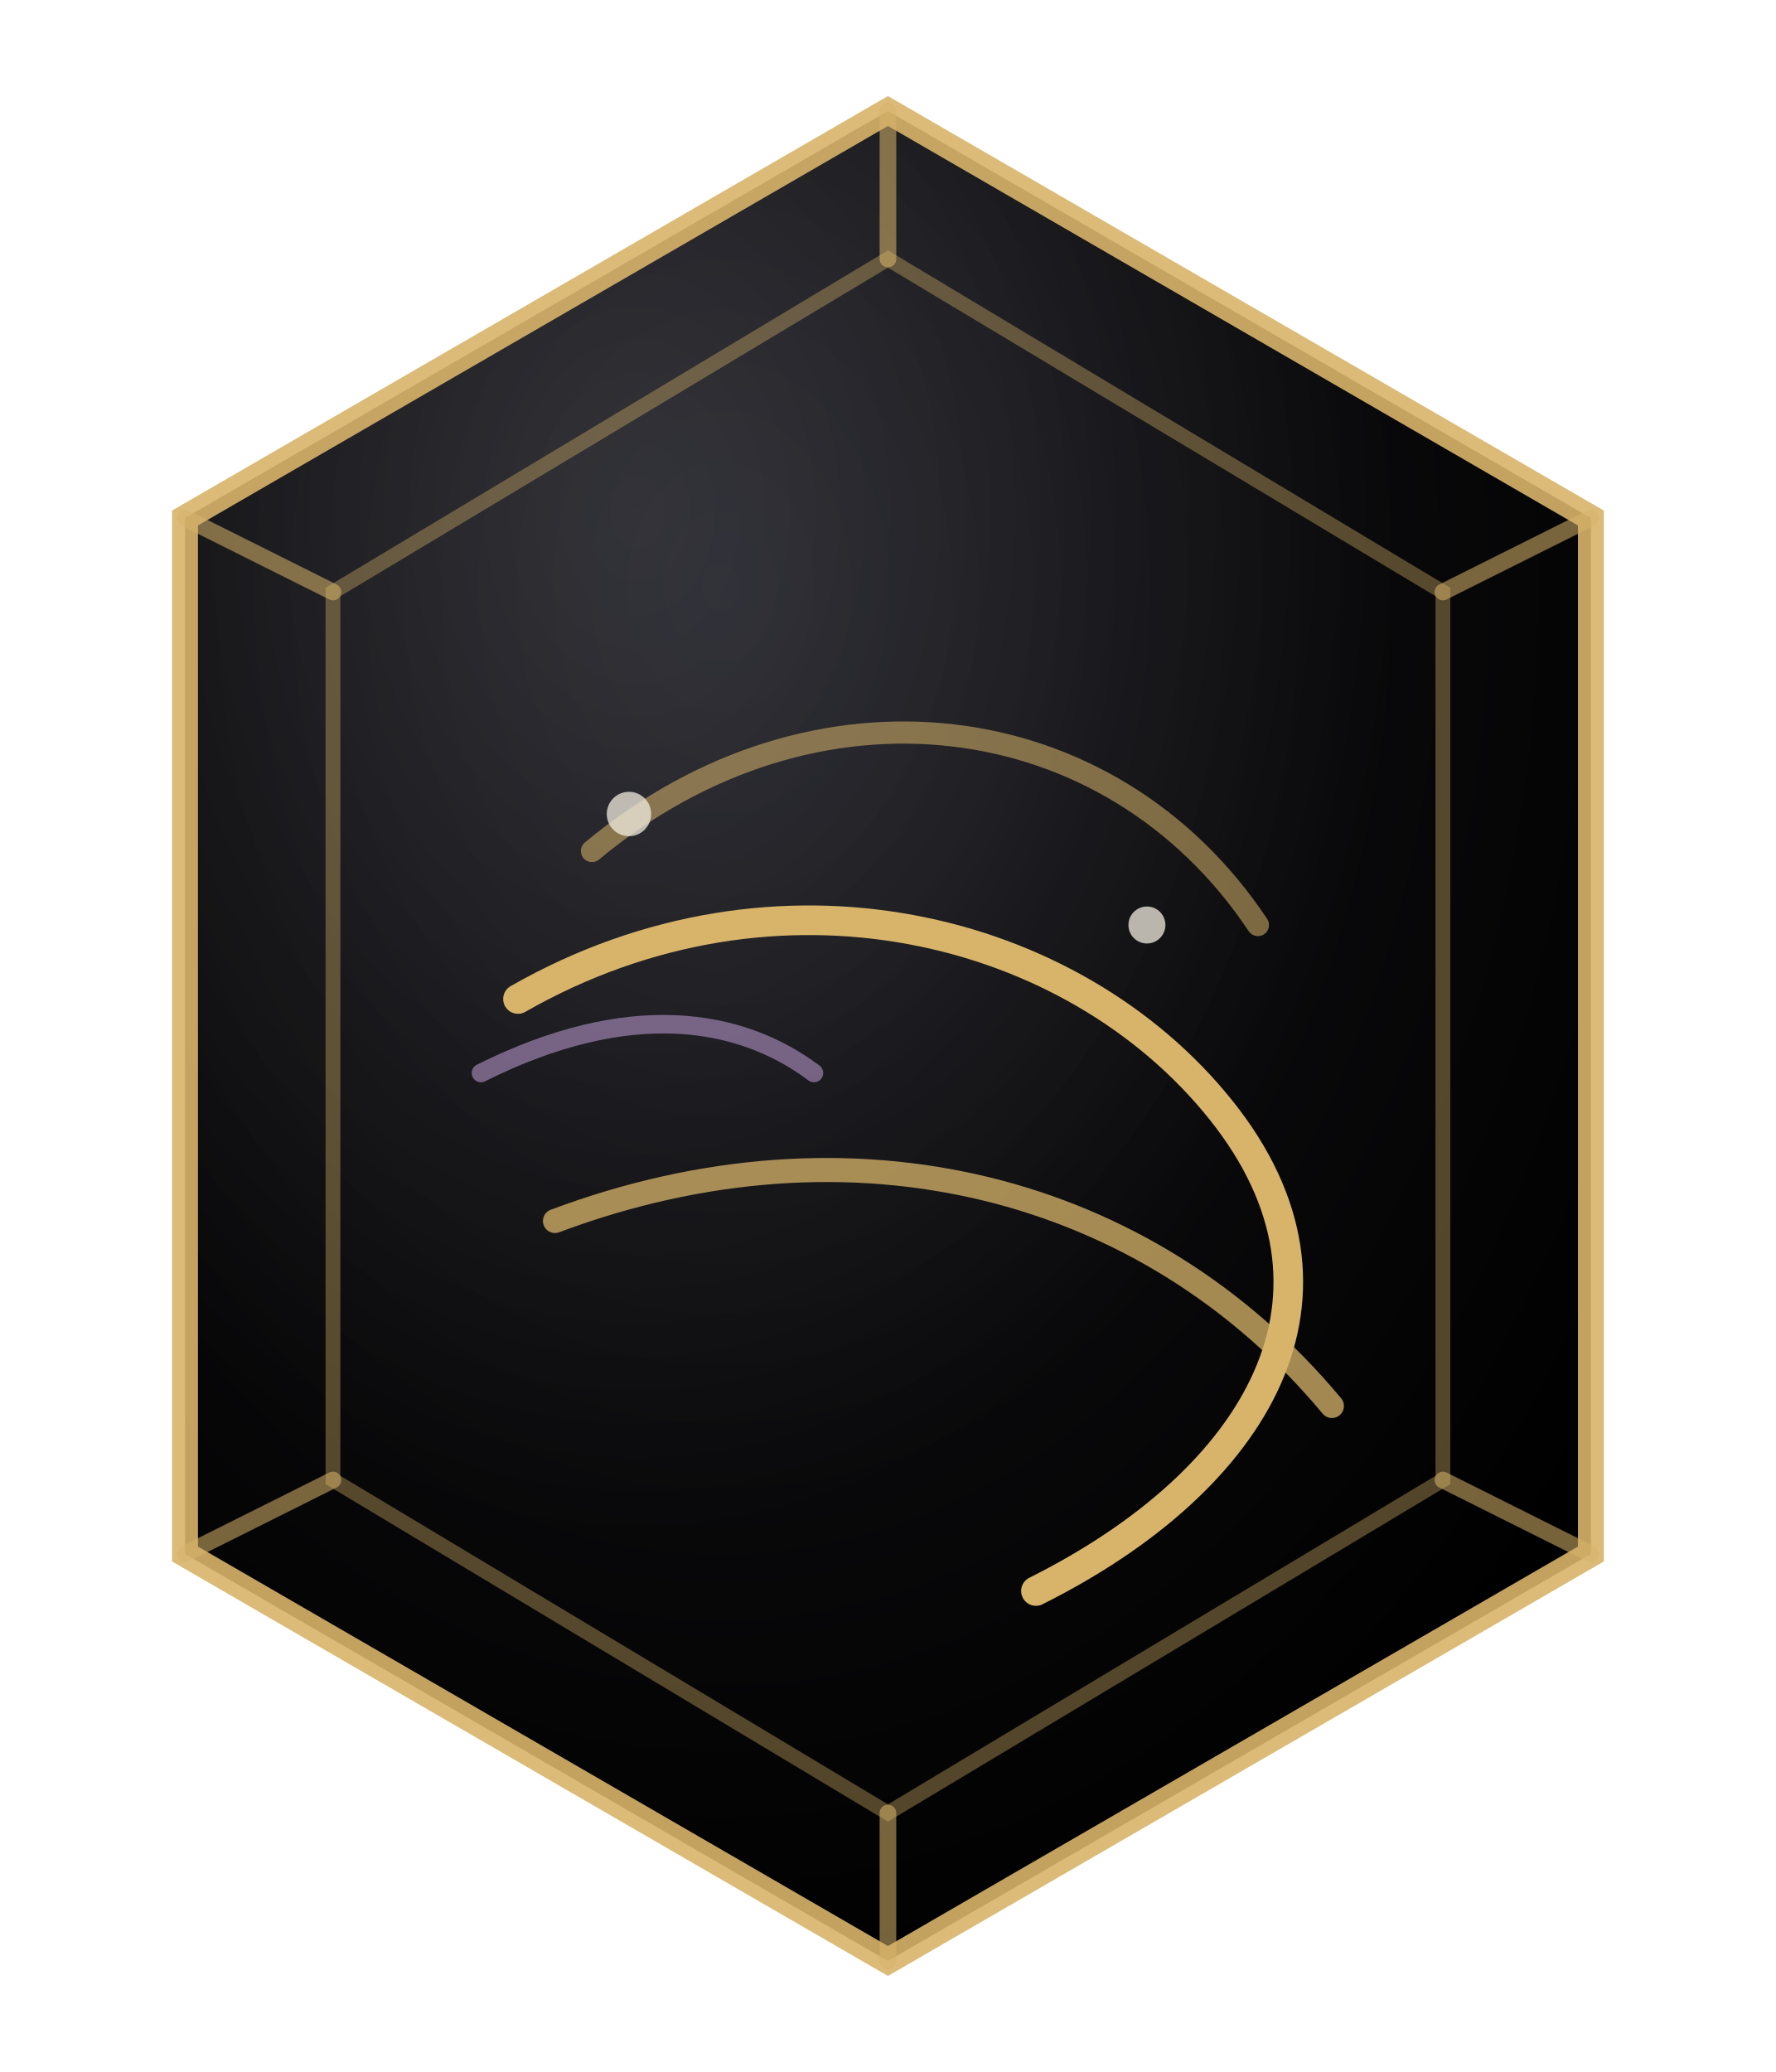
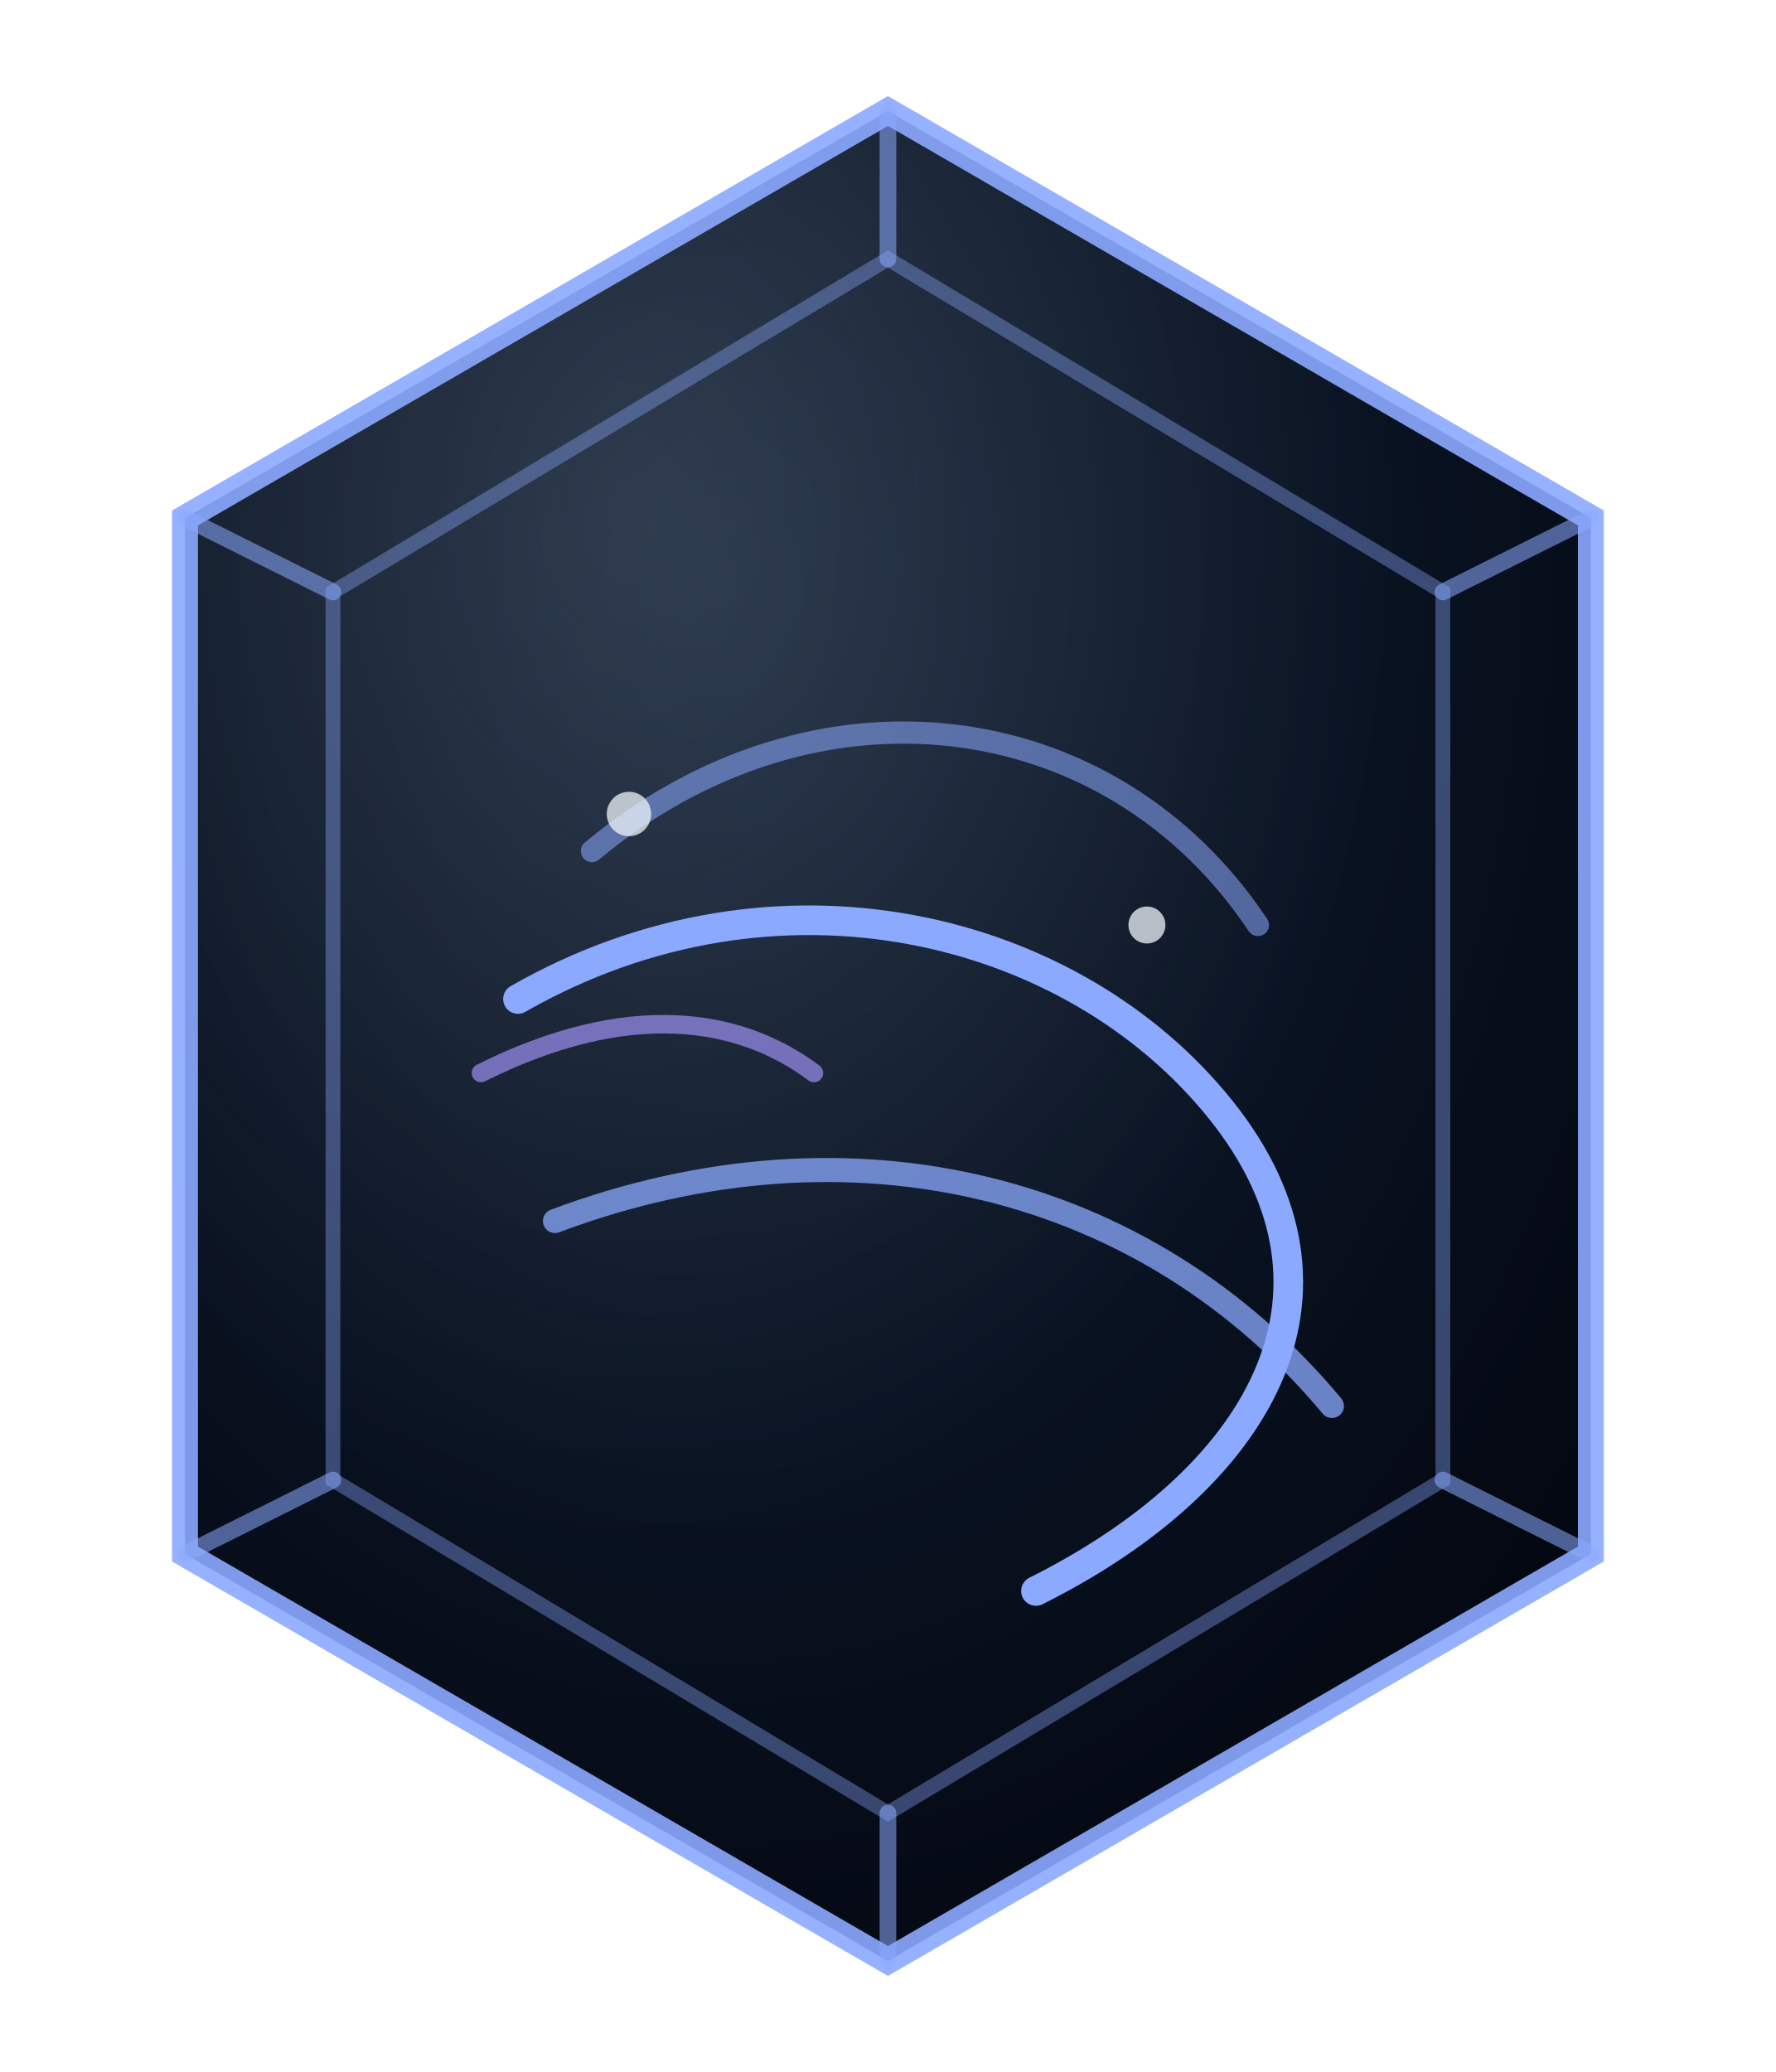
<svg xmlns="http://www.w3.org/2000/svg" viewBox="0 0 96 112" role="img" aria-label="Air element seal">
  <defs>
    <radialGradient id="plate" cx="38%" cy="26%" r="78%">
-       <stop offset="0%" stop-color="#1a1a22" />
-       <stop offset="55%" stop-color="#0a0a0c" />
-       <stop offset="100%" stop-color="#000000" />
+       <stop offset="0%" stop-color="#17263B" />
+       <stop offset="55%" stop-color="#0A1424" />
+       <stop offset="100%" stop-color="#040812" />
    </radialGradient>
    <radialGradient id="sheen" cx="32%" cy="22%" r="55%">
-       <stop offset="0%" stop-color="#fff" stop-opacity="0.12" />
-       <stop offset="100%" stop-color="#fff" stop-opacity="0" />
+       <stop offset="0%" stop-color="#EEF4FA" stop-opacity="0.12" />
+       <stop offset="100%" stop-color="#EEF4FA" stop-opacity="0" />
    </radialGradient>
  </defs>
-   <path d="M48 6 L86 28 L86 84 L48 106 L10 84 L10 28 Z" fill="url(#plate)" />
-   <path d="M48 6 L86 28 L86 84 L48 106 L10 84 L10 28 Z" fill="url(#sheen)" />
-   <path d="M48 6 L86 28 L86 84 L48 106 L10 84 L10 28 Z" fill="none" stroke="#d8b46a" stroke-width="1.4" opacity="0.9" />
-   <path d="M48 14 L78 32 L78 80 L48 98 L18 80 L18 32 Z" fill="none" stroke="#d8b46a" stroke-width="0.8" opacity="0.38" />
-   <g stroke="#d8b46a" stroke-width="0.9" opacity="0.55" stroke-linecap="round">
-     <line x1="48" y1="6" x2="48" y2="14" />
-     <line x1="86" y1="28" x2="78" y2="32" />
-     <line x1="86" y1="84" x2="78" y2="80" />
-     <line x1="48" y1="106" x2="48" y2="98" />
-     <line x1="10" y1="84" x2="18" y2="80" />
-     <line x1="10" y1="28" x2="18" y2="32" />
+   <path vector-effect="non-scaling-stroke" d="M48 6 L86 28 L86 84 L48 106 L10 84 L10 28 Z" fill="url(#plate)" />
+   <path vector-effect="non-scaling-stroke" d="M48 6 L86 28 L86 84 L48 106 L10 84 L10 28 Z" fill="url(#sheen)" />
+   <path vector-effect="non-scaling-stroke" d="M48 6 L86 28 L86 84 L48 106 L10 84 L10 28 Z" fill="none" stroke="#8BA9FF" stroke-width="1.4" opacity="0.9" />
+   <path vector-effect="non-scaling-stroke" d="M48 14 L78 32 L78 80 L48 98 L18 80 L18 32 Z" fill="none" stroke="#8BA9FF" stroke-width="0.8" opacity="0.38" />
+   <g stroke="#8BA9FF" stroke-width="0.9" opacity="0.55" stroke-linecap="round">
+     <line vector-effect="non-scaling-stroke" x1="48" y1="6" x2="48" y2="14" />
+     <line vector-effect="non-scaling-stroke" x1="86" y1="28" x2="78" y2="32" />
+     <line vector-effect="non-scaling-stroke" x1="86" y1="84" x2="78" y2="80" />
+     <line vector-effect="non-scaling-stroke" x1="48" y1="106" x2="48" y2="98" />
+     <line vector-effect="non-scaling-stroke" x1="10" y1="84" x2="18" y2="80" />
+     <line vector-effect="non-scaling-stroke" x1="10" y1="28" x2="18" y2="32" />
  </g>
  <g fill="none" stroke-linecap="round" stroke-linejoin="round" vector-effect="non-scaling-stroke">
-     <g stroke="#d8b46a" stroke-width="1.6">
-       <path d="M28 54c14-8 30-4 38 6s2 20-10 26" class="seal-wind-1" />
-       <path d="M30 66c16-6 32-2 42 10" stroke-width="1.3" opacity="0.75" class="seal-wind-2" />
-       <path d="M32 46c12-10 28-8 36 4" stroke-width="1.2" opacity="0.55" class="seal-wind-3" />
+     <g stroke="#8BA9FF" stroke-width="1.6">
+       <path vector-effect="non-scaling-stroke" d="M28 54c14-8 30-4 38 6s2 20-10 26" class="seal-wind-1" />
+       <path vector-effect="non-scaling-stroke" d="M30 66c16-6 32-2 42 10" stroke-width="1.3" opacity="0.75" class="seal-wind-2" />
+       <path vector-effect="non-scaling-stroke" d="M32 46c12-10 28-8 36 4" stroke-width="1.2" opacity="0.55" class="seal-wind-3" />
    </g>
-     <g fill="#f2ecdf" stroke="none" opacity="0.75">
-       <circle cx="34" cy="44" r="1.2" />
-       <circle cx="62" cy="50" r="1" />
+     <g fill="#EEF4FA" stroke="none" opacity="0.75">
+       <circle vector-effect="non-scaling-stroke" cx="34" cy="44" r="1.2" />
+       <circle vector-effect="non-scaling-stroke" cx="62" cy="50" r="1" />
    </g>
-     <g id="accent" stroke="#a78bba" stroke-width="1" opacity="0.65">
-       <path d="M26 58c8-4 14-3 18 0" class="seal-wind-1" />
+     <g id="accent" stroke="#A897FF" stroke-width="1" opacity="0.65">
+       <path vector-effect="non-scaling-stroke" d="M26 58c8-4 14-3 18 0" class="seal-wind-1" />
    </g>
  </g>
</svg>
